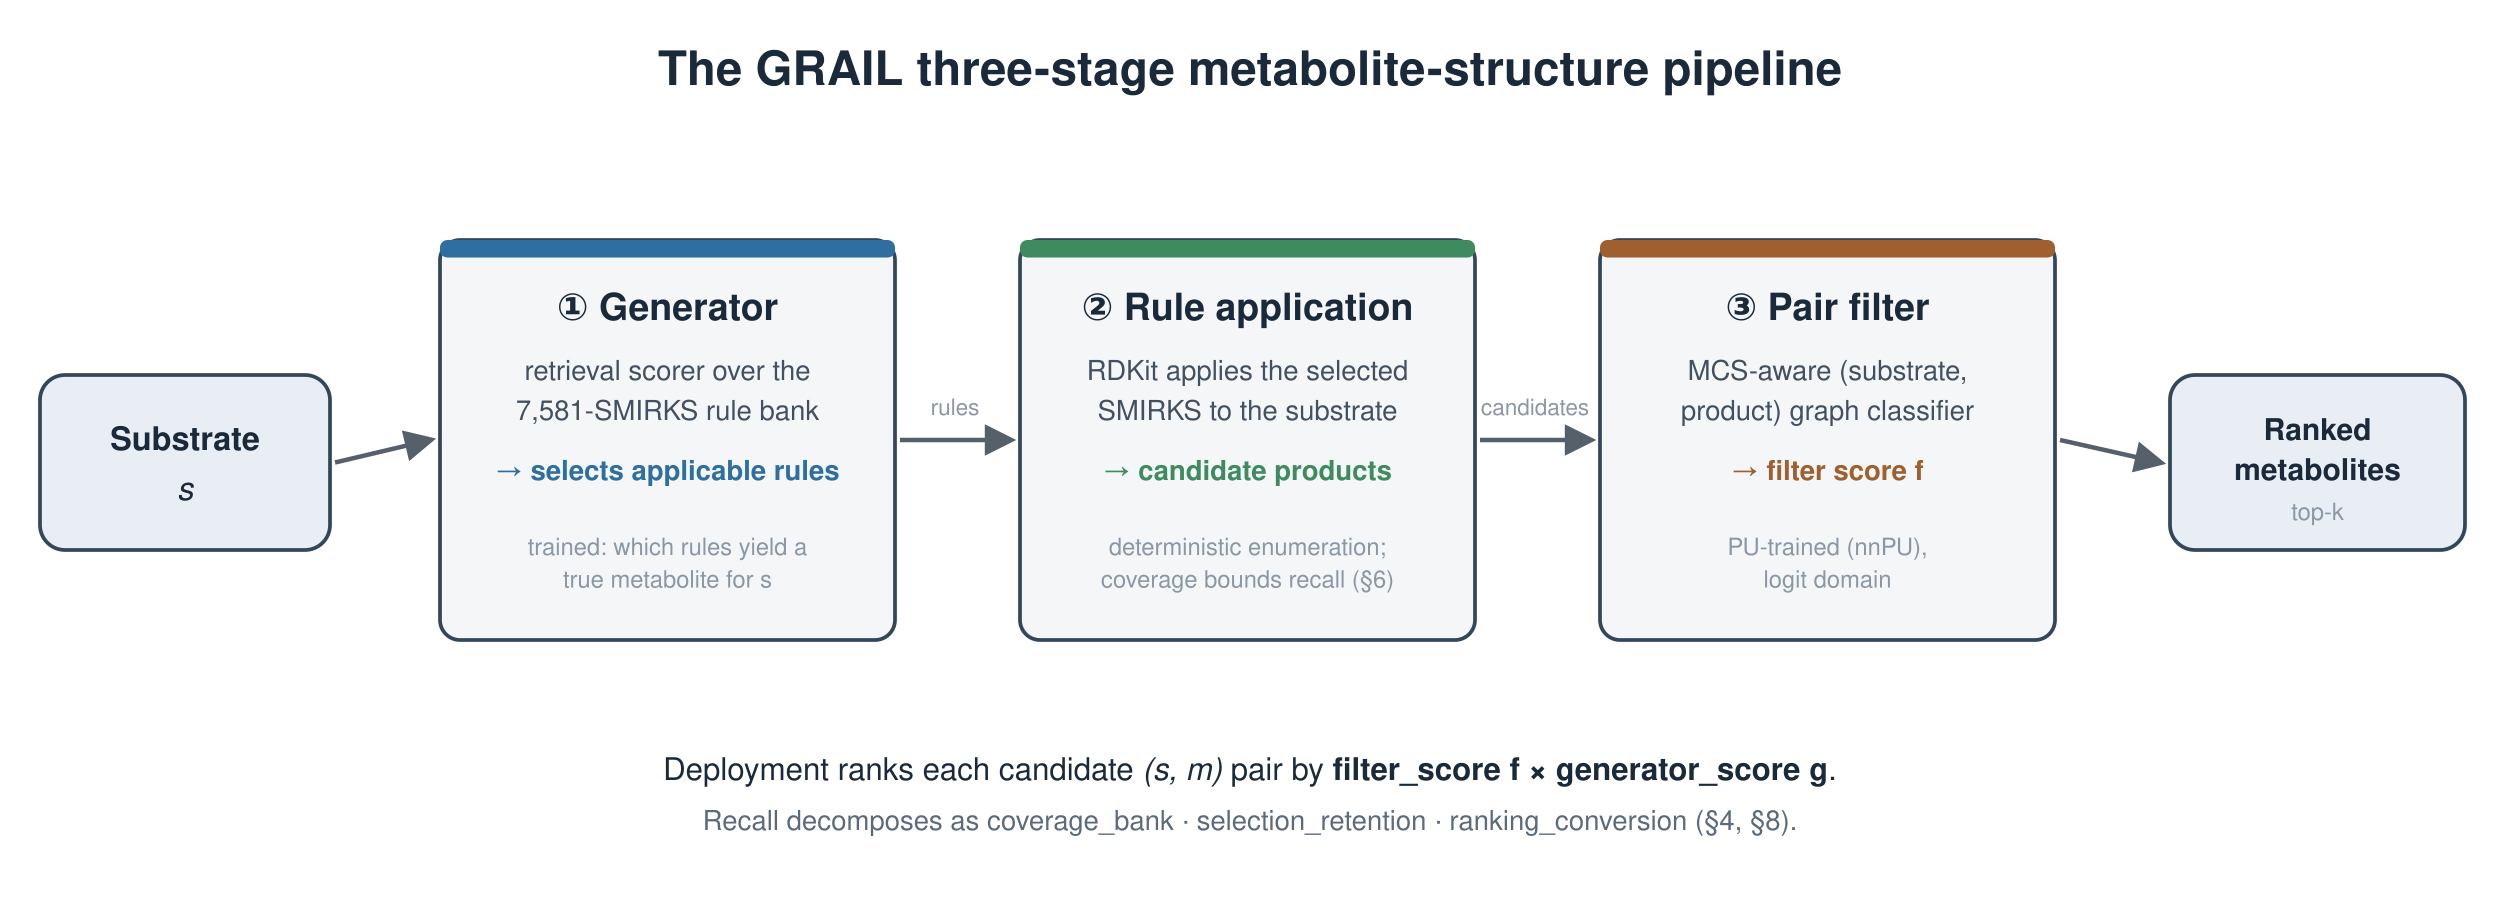
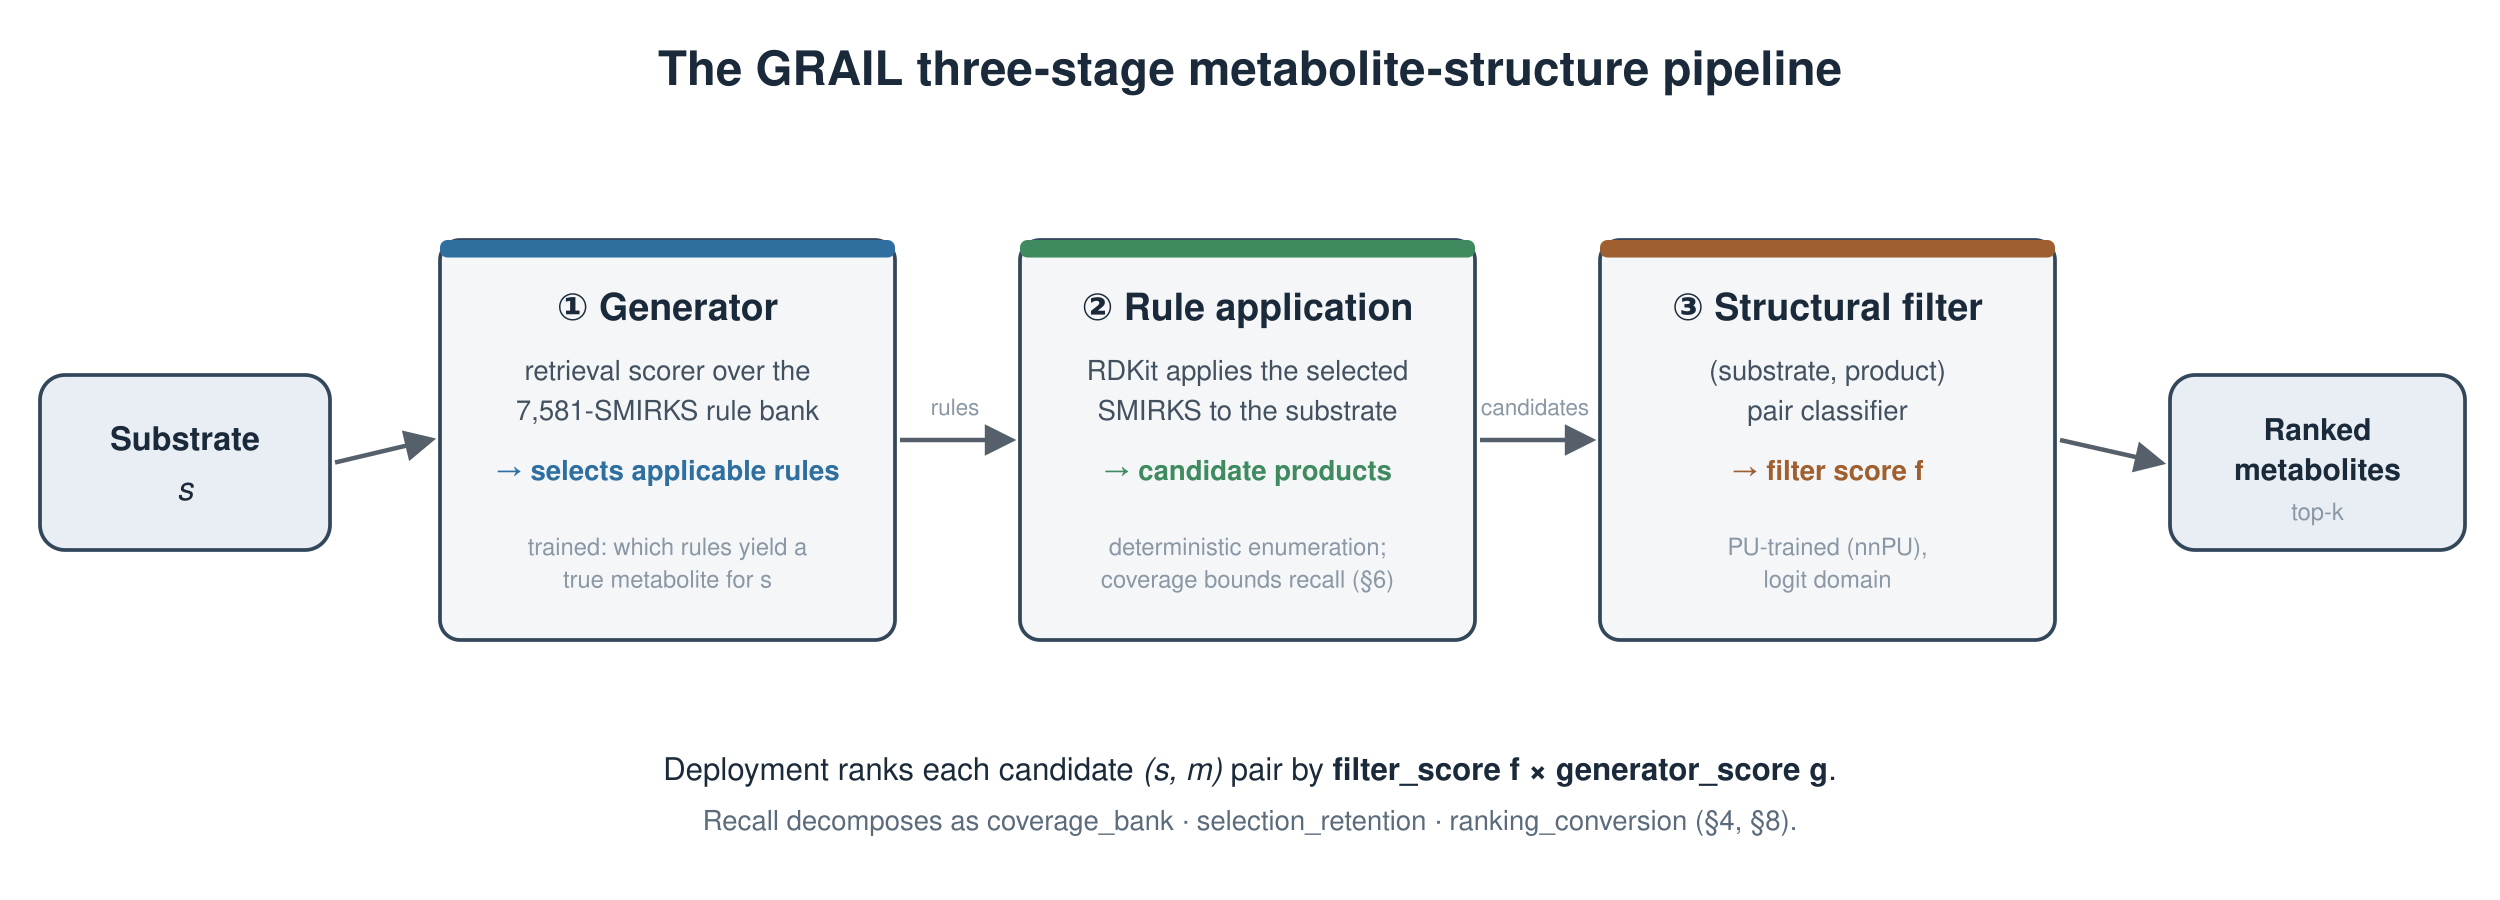
<svg xmlns="http://www.w3.org/2000/svg" viewBox="0 0 1000 360" font-family="Helvetica, Arial, sans-serif">
  <rect x="0" y="0" width="1000" height="360" fill="#ffffff" />
  <text x="500" y="34" text-anchor="middle" font-size="19" font-weight="700" fill="#1b2a3a">The GRAIL three-stage metabolite-structure pipeline</text>
  <defs>
    <marker id="ah" viewBox="0 0 10 10" refX="8" refY="5" markerWidth="7" markerHeight="7" orient="auto-start-reverse">
      <path d="M0,0 L10,5 L0,10 z" fill="#55606b" />
    </marker>
  </defs>
  <rect x="16" y="150" width="116" height="70" rx="10" fill="#e8eef4" stroke="#33475b" stroke-width="1.5" />
  <text x="74" y="180" text-anchor="middle" font-size="13" font-weight="700" fill="#1b2a3a">Substrate</text>
  <text x="74" y="200" text-anchor="middle" font-size="13" font-style="italic" fill="#1b2a3a">s</text>
  <g>
    <rect x="176" y="96" width="182" height="160" rx="8" fill="#f4f6f8" stroke="#33475b" stroke-width="1.5" />
    <rect x="176" y="96" width="182" height="7" rx="3" fill="#2f6f9f" />
    <text x="267" y="128" text-anchor="middle" font-size="15" font-weight="700" fill="#1b2a3a">① Generator</text>
    <text x="267" y="152" text-anchor="middle" font-size="11" fill="#42505f">retrieval scorer over the</text>
    <text x="267" y="168" text-anchor="middle" font-size="11" fill="#42505f">7,581-SMIRKS rule bank</text>
    <text x="267" y="192" text-anchor="middle" font-size="11" font-weight="600" fill="#2f6f9f">→ selects applicable rules</text>
    <text x="267" y="222" text-anchor="middle" font-size="9.5" fill="#8a97a4">trained: which rules yield a</text>
    <text x="267" y="235" text-anchor="middle" font-size="9.5" fill="#8a97a4">true metabolite for s</text>
  </g>
  <g>
    <rect x="408" y="96" width="182" height="160" rx="8" fill="#f4f6f8" stroke="#33475b" stroke-width="1.5" />
    <rect x="408" y="96" width="182" height="7" rx="3" fill="#3f8a5f" />
    <text x="499" y="128" text-anchor="middle" font-size="15" font-weight="700" fill="#1b2a3a">② Rule application</text>
    <text x="499" y="152" text-anchor="middle" font-size="11" fill="#42505f">RDKit applies the selected</text>
    <text x="499" y="168" text-anchor="middle" font-size="11" fill="#42505f">SMIRKS to the substrate</text>
    <text x="499" y="192" text-anchor="middle" font-size="11" font-weight="600" fill="#3f8a5f">→ candidate products</text>
    <text x="499" y="222" text-anchor="middle" font-size="9.5" fill="#8a97a4">deterministic enumeration;</text>
    <text x="499" y="235" text-anchor="middle" font-size="9.5" fill="#8a97a4">coverage bounds recall (§6)</text>
  </g>
  <g>
    <rect x="640" y="96" width="182" height="160" rx="8" fill="#f4f6f8" stroke="#33475b" stroke-width="1.5" />
    <rect x="640" y="96" width="182" height="7" rx="3" fill="#9f5f2f" />
-     <text x="731" y="128" text-anchor="middle" font-size="15" font-weight="700" fill="#1b2a3a">③ Pair filter</text>
-     <text x="731" y="152" text-anchor="middle" font-size="11" fill="#42505f">MCS-aware (substrate,</text>
-     <text x="731" y="168" text-anchor="middle" font-size="11" fill="#42505f">product) graph classifier</text>
+     <text x="731" y="128" text-anchor="middle" font-size="15" font-weight="700" fill="#1b2a3a">③ Structural filter</text>
+     <text x="731" y="152" text-anchor="middle" font-size="11" fill="#42505f">(substrate, product)</text>
+     <text x="731" y="168" text-anchor="middle" font-size="11" fill="#42505f">pair classifier</text>
    <text x="731" y="192" text-anchor="middle" font-size="11" font-weight="600" fill="#9f5f2f">→ filter score f</text>
    <text x="731" y="222" text-anchor="middle" font-size="9.5" fill="#8a97a4">PU-trained (nnPU),</text>
    <text x="731" y="235" text-anchor="middle" font-size="9.5" fill="#8a97a4">logit domain</text>
  </g>
  <rect x="868" y="150" width="118" height="70" rx="10" fill="#e8eef4" stroke="#33475b" stroke-width="1.5" />
  <text x="927" y="176" text-anchor="middle" font-size="12" font-weight="700" fill="#1b2a3a">Ranked</text>
  <text x="927" y="192" text-anchor="middle" font-size="12" font-weight="700" fill="#1b2a3a">metabolites</text>
  <text x="927" y="208" text-anchor="middle" font-size="9.5" fill="#8a97a4">top-k</text>
  <line x1="134" y1="185" x2="172" y2="176" stroke="#55606b" stroke-width="1.8" marker-end="url(#ah)" />
  <line x1="360" y1="176" x2="404" y2="176" stroke="#55606b" stroke-width="1.8" marker-end="url(#ah)" />
  <text x="382" y="166" text-anchor="middle" font-size="9" fill="#8a97a4">rules</text>
  <line x1="592" y1="176" x2="636" y2="176" stroke="#55606b" stroke-width="1.8" marker-end="url(#ah)" />
  <text x="614" y="166" text-anchor="middle" font-size="9" fill="#8a97a4">candidates</text>
  <line x1="824" y1="176" x2="864" y2="185" stroke="#55606b" stroke-width="1.8" marker-end="url(#ah)" />
  <text x="500" y="312" text-anchor="middle" font-size="12.5" fill="#1b2a3a">Deployment ranks each candidate <tspan font-style="italic">(s, m)</tspan> pair by <tspan font-weight="700">filter_score f × generator_score g</tspan>.</text>
  <text x="500" y="332" text-anchor="middle" font-size="11" fill="#5b6b7b">Recall decomposes as coverage_bank · selection_retention · ranking_conversion (§4, §8).</text>
</svg>
